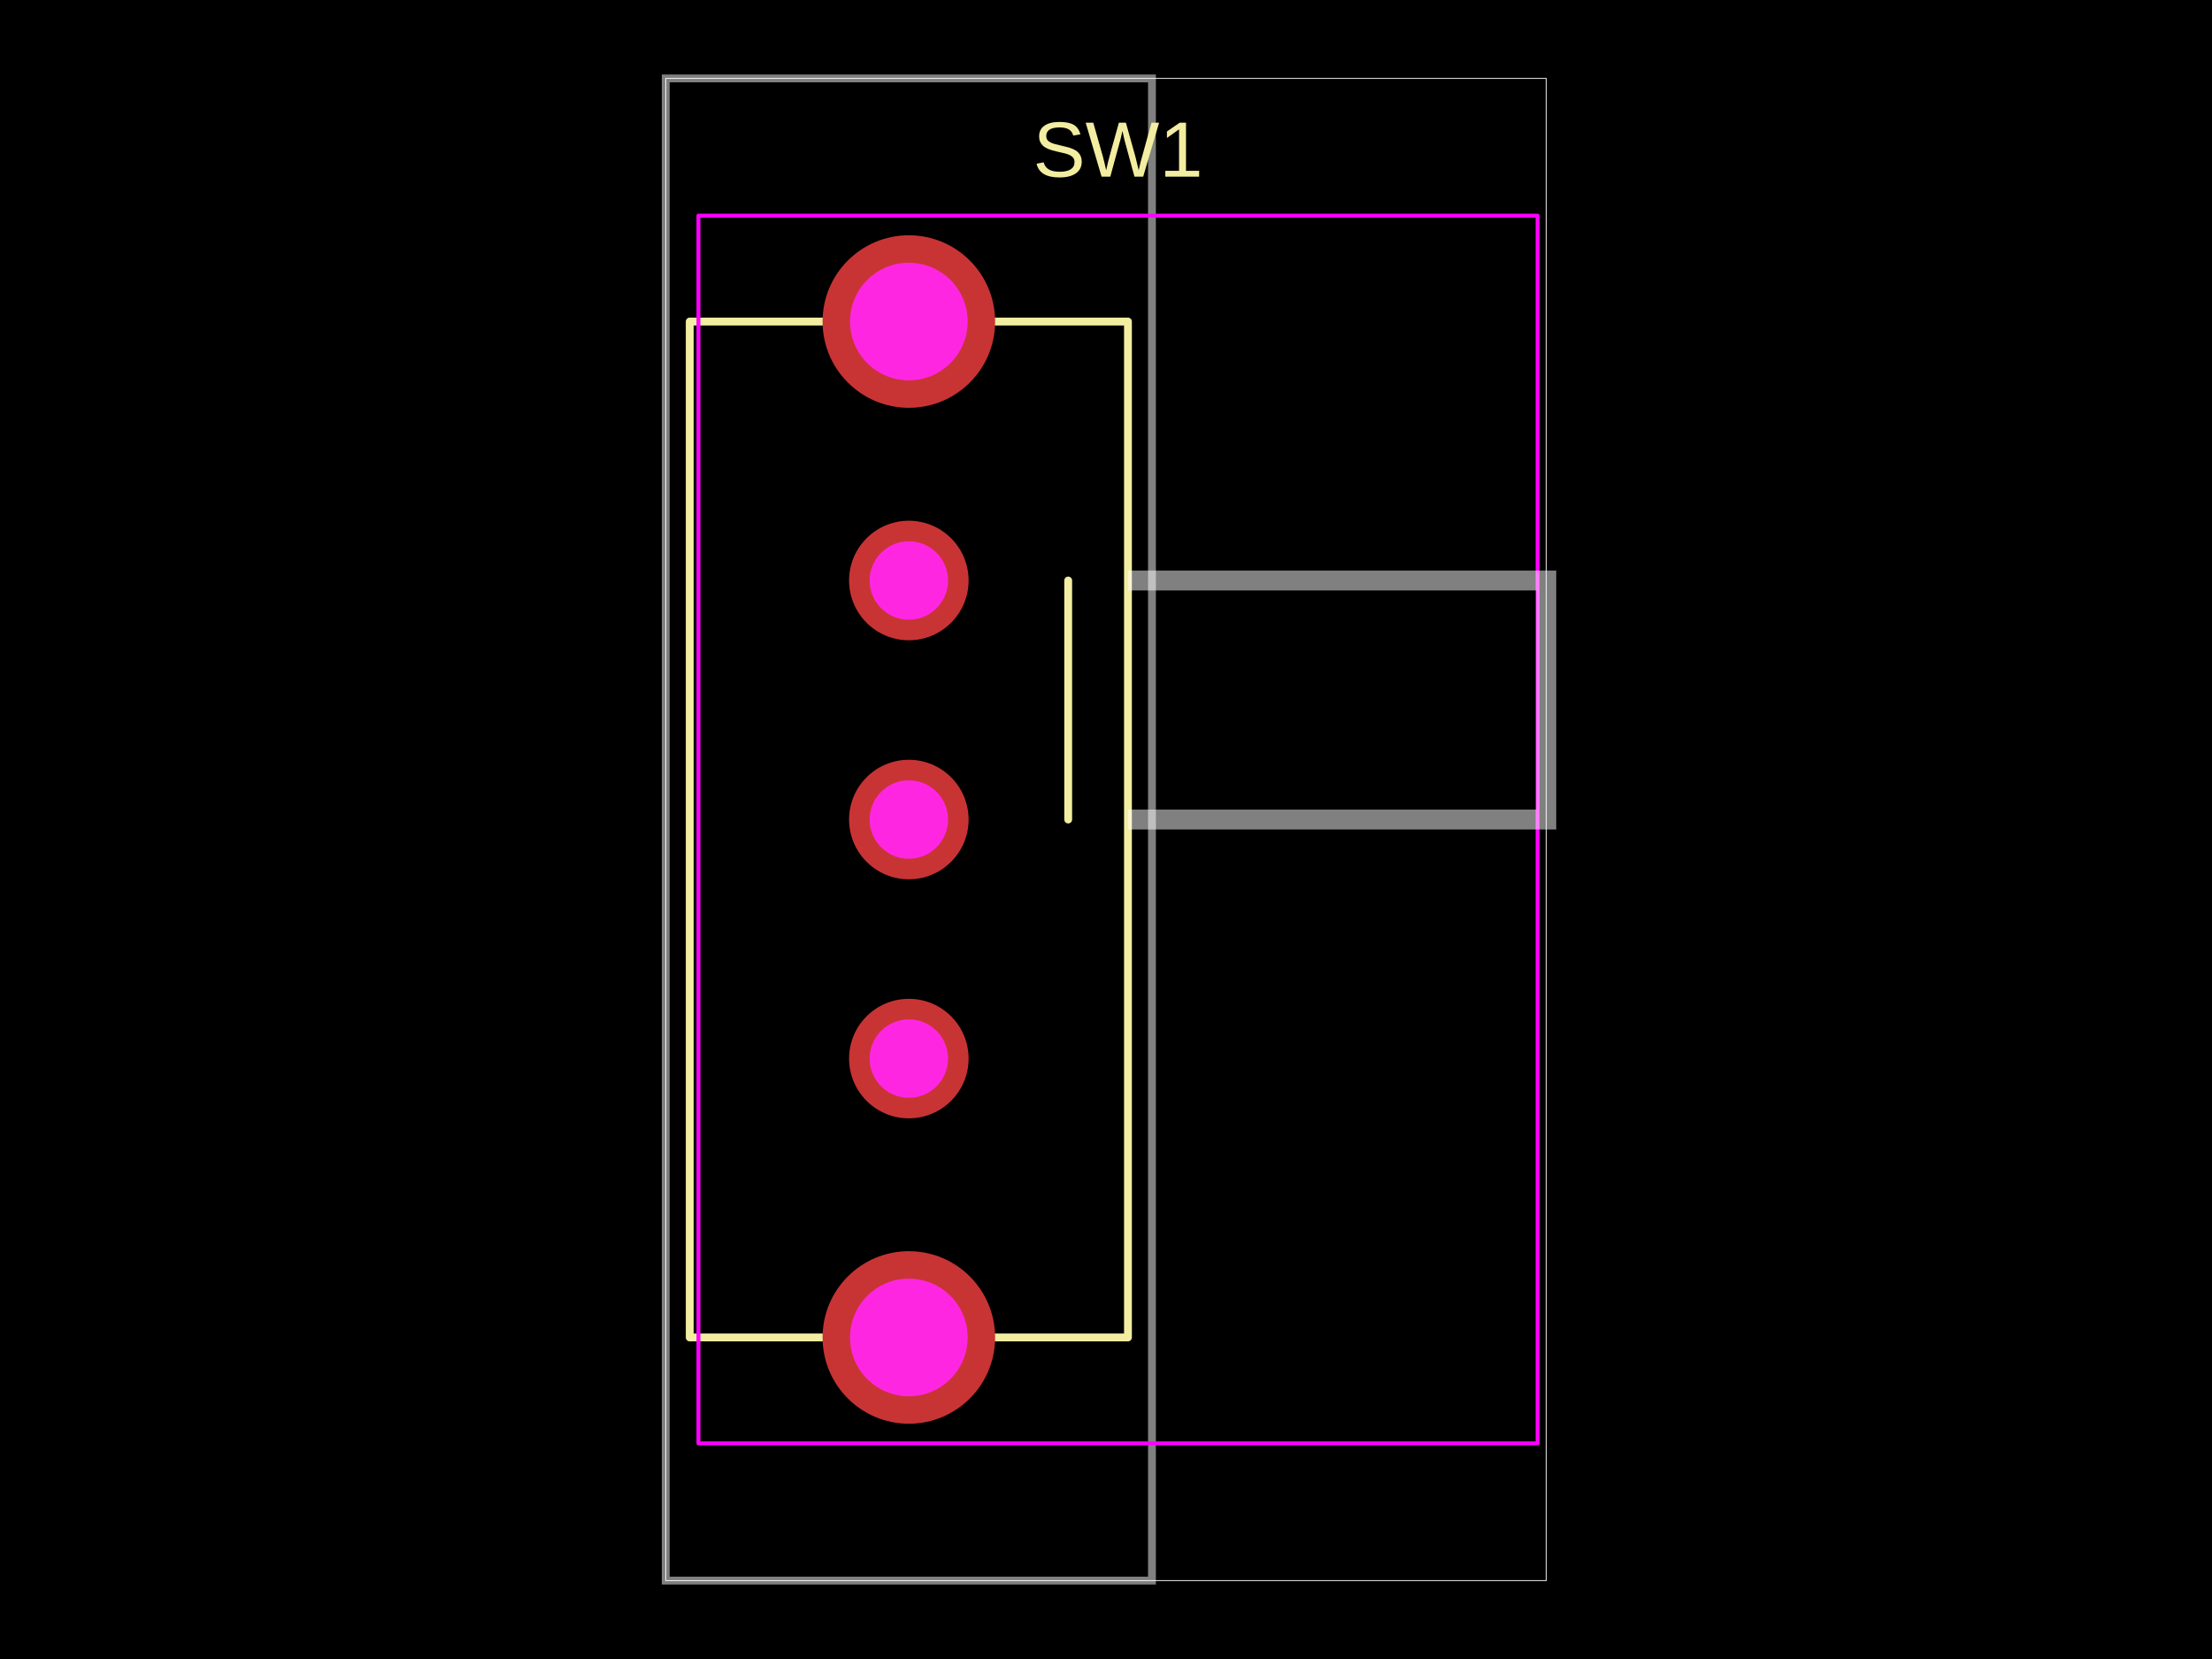
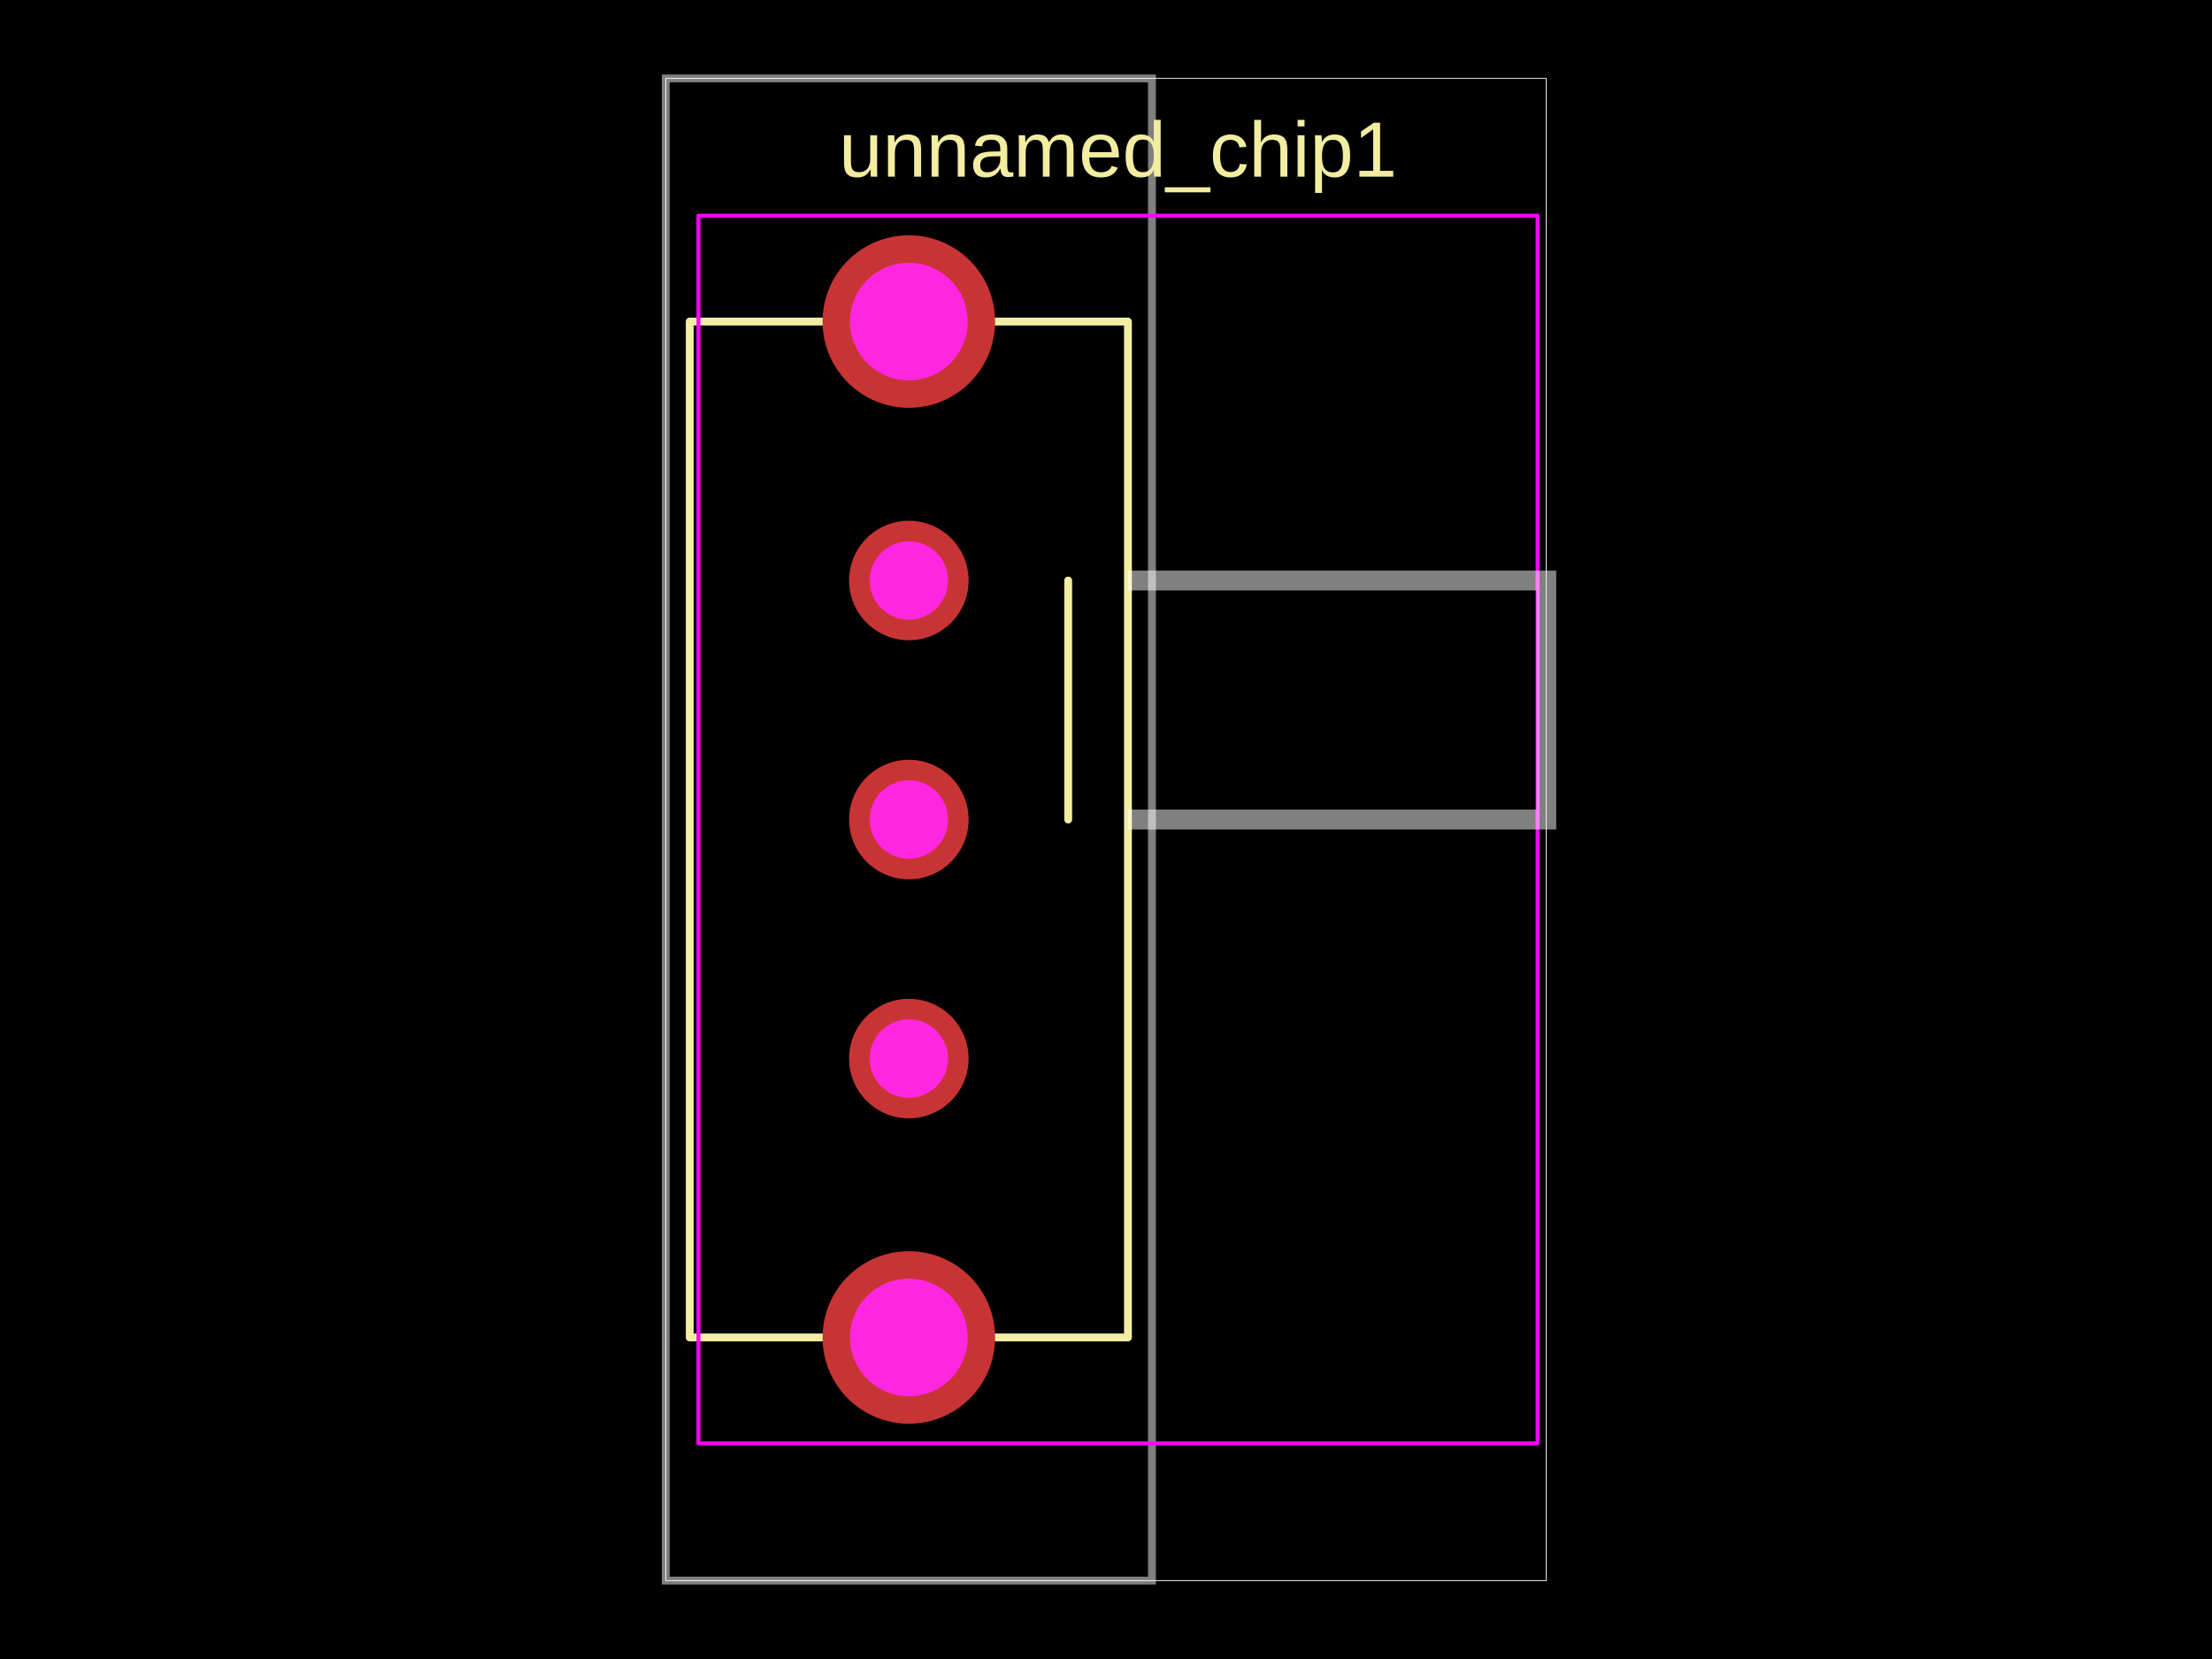
- <svg xmlns="http://www.w3.org/2000/svg" width="800" height="600" data-software-used-string="@tscircuit/core@0.0.1537">
+ <svg xmlns="http://www.w3.org/2000/svg" width="800" height="600" data-software-used-string="@tscircuit/core@0.0.1766">
  <style />
  <rect class="boundary" x="0" y="0" fill="#000" width="800" height="600" data-type="pcb_background" data-pcb-layer="global" />
  <rect class="pcb-boundary" fill="none" stroke="#fff" stroke-width="0.3" x="240.768" y="28.363" width="318.465" height="543.273" data-type="pcb_boundary" data-pcb-layer="global" />
  <path class="pcb-board" d="M 240.768 571.637 L 416.621 571.637 L 416.621 28.363 L 240.768 28.363 Z" fill="none" stroke="rgba(255, 255, 255, 0.5)" stroke-width="2.836" data-type="pcb_board" data-pcb-layer="board" />
  <path class="pcb-silkscreen pcb-silkscreen-top" d="M 407.942 483.71 L 249.447 483.71 L 249.447 116.29 L 407.942 116.29 L 407.942 483.71 Z" fill="none" stroke="#f2eda1" stroke-width="2.836" stroke-linecap="round" stroke-linejoin="round" data-pcb-component-id="pcb_component_0" data-pcb-silkscreen-path-id="pcb_silkscreen_path_0" data-type="pcb_silkscreen_path" data-pcb-layer="top" />
  <path class="pcb-silkscreen pcb-silkscreen-top" d="M 386.329 209.946 L 386.329 296.398" fill="none" stroke="#f2eda1" stroke-width="2.836" stroke-linecap="round" stroke-linejoin="round" data-pcb-component-id="pcb_component_0" data-pcb-silkscreen-path-id="pcb_silkscreen_path_1" data-type="pcb_silkscreen_path" data-pcb-layer="top" />
-   <text x="0" y="0" dx="0" dy="0" fill="#f2eda1" font-family="Arial, sans-serif" font-size="28.363" text-anchor="middle" dominant-baseline="central" transform="matrix(1,0,0,1,404.3396,54.06632)" class="pcb-silkscreen-text pcb-silkscreen-top" data-pcb-silkscreen-text-id="pcb_silkscreen_text_0" stroke="none" data-type="pcb_silkscreen_text" data-pcb-layer="top">SW1</text>
+   <text x="0" y="0" dx="0" dy="0" fill="#f2eda1" font-family="Arial, sans-serif" font-size="28.363" text-anchor="middle" dominant-baseline="central" transform="matrix(1,0,0,1,404.3396,54.06632)" class="pcb-silkscreen-text pcb-silkscreen-top" data-pcb-silkscreen-text-id="pcb_silkscreen_text_0" stroke="none" data-type="pcb_silkscreen_text" data-pcb-layer="top">unnamed_chip1</text>
  <polygon points="252.595,77.999 556.084,77.999 556.084,522.001 252.595,522.001 252.595,77.999" class="pcb-courtyard-outline pcb-courtyard-top" data-pcb-courtyard-outline-id="pcb_courtyard_outline_0" data-type="pcb_courtyard_outline" data-pcb-layer="top" fill="none" stroke="#FF00FF" stroke-width="1.418" stroke-linejoin="round" />
-   <g data-type="pcb_plated_hole" data-pcb-layer="through" data-pad-name="SW1.pin2">
+   <g data-type="pcb_plated_hole" data-pcb-layer="through" data-pad-name="unnamed_chip1.pin2">
    <circle class="pcb-hole-outer" fill="rgb(200, 52, 52)" cx="328.694" cy="296.398" r="21.613" data-type="pcb_plated_hole" data-pcb-layer="top" />
    <circle class="pcb-hole-inner" fill="#FF26E2" cx="328.694" cy="296.398" r="14.182" data-type="pcb_plated_hole_drill" data-pcb-layer="drill" />
  </g>
-   <g data-type="pcb_plated_hole" data-pcb-layer="through" data-pad-name="SW1.pin3">
+   <g data-type="pcb_plated_hole" data-pcb-layer="through" data-pad-name="unnamed_chip1.pin3">
    <circle class="pcb-hole-outer" fill="rgb(200, 52, 52)" cx="328.694" cy="382.85" r="21.613" data-type="pcb_plated_hole" data-pcb-layer="top" />
    <circle class="pcb-hole-inner" fill="#FF26E2" cx="328.694" cy="382.85" r="14.182" data-type="pcb_plated_hole_drill" data-pcb-layer="drill" />
  </g>
-   <g data-type="pcb_plated_hole" data-pcb-layer="through" data-pad-name="SW1.pin1">
+   <g data-type="pcb_plated_hole" data-pcb-layer="through" data-pad-name="unnamed_chip1.pin1">
    <circle class="pcb-hole-outer" fill="rgb(200, 52, 52)" cx="328.694" cy="209.946" r="21.613" data-type="pcb_plated_hole" data-pcb-layer="top" />
    <circle class="pcb-hole-inner" fill="#FF26E2" cx="328.694" cy="209.946" r="14.182" data-type="pcb_plated_hole_drill" data-pcb-layer="drill" />
  </g>
-   <g data-type="pcb_plated_hole" data-pcb-layer="through" data-pad-name="SW1.pin4">
+   <g data-type="pcb_plated_hole" data-pcb-layer="through" data-pad-name="unnamed_chip1.pin4">
    <circle class="pcb-hole-outer" fill="rgb(200, 52, 52)" cx="328.694" cy="483.71" r="31.2" data-type="pcb_plated_hole" data-pcb-layer="top" />
    <circle class="pcb-hole-inner" fill="#FF26E2" cx="328.694" cy="483.71" r="21.273" data-type="pcb_plated_hole_drill" data-pcb-layer="drill" />
  </g>
-   <g data-type="pcb_plated_hole" data-pcb-layer="through" data-pad-name="SW1.pin5">
+   <g data-type="pcb_plated_hole" data-pcb-layer="through" data-pad-name="unnamed_chip1.pin5">
    <circle class="pcb-hole-outer" fill="rgb(200, 52, 52)" cx="328.694" cy="116.29" r="31.2" data-type="pcb_plated_hole" data-pcb-layer="top" />
    <circle class="pcb-hole-inner" fill="#FF26E2" cx="328.694" cy="116.29" r="21.273" data-type="pcb_plated_hole_drill" data-pcb-layer="drill" />
  </g>
  <path class="pcb-fabrication-note-path" stroke="rgba(255,255,255,0.5)" fill="none" d="M 407.942 209.946 L 559.232 209.946 L 559.232 296.398 L 407.942 296.398" stroke-width="7.204" data-pcb-component-id="pcb_component_0" data-pcb-fabrication-note-path-id="pcb_fabrication_note_path_0" data-type="pcb_fabrication_note_path" data-pcb-layer="overlay" />
</svg>
